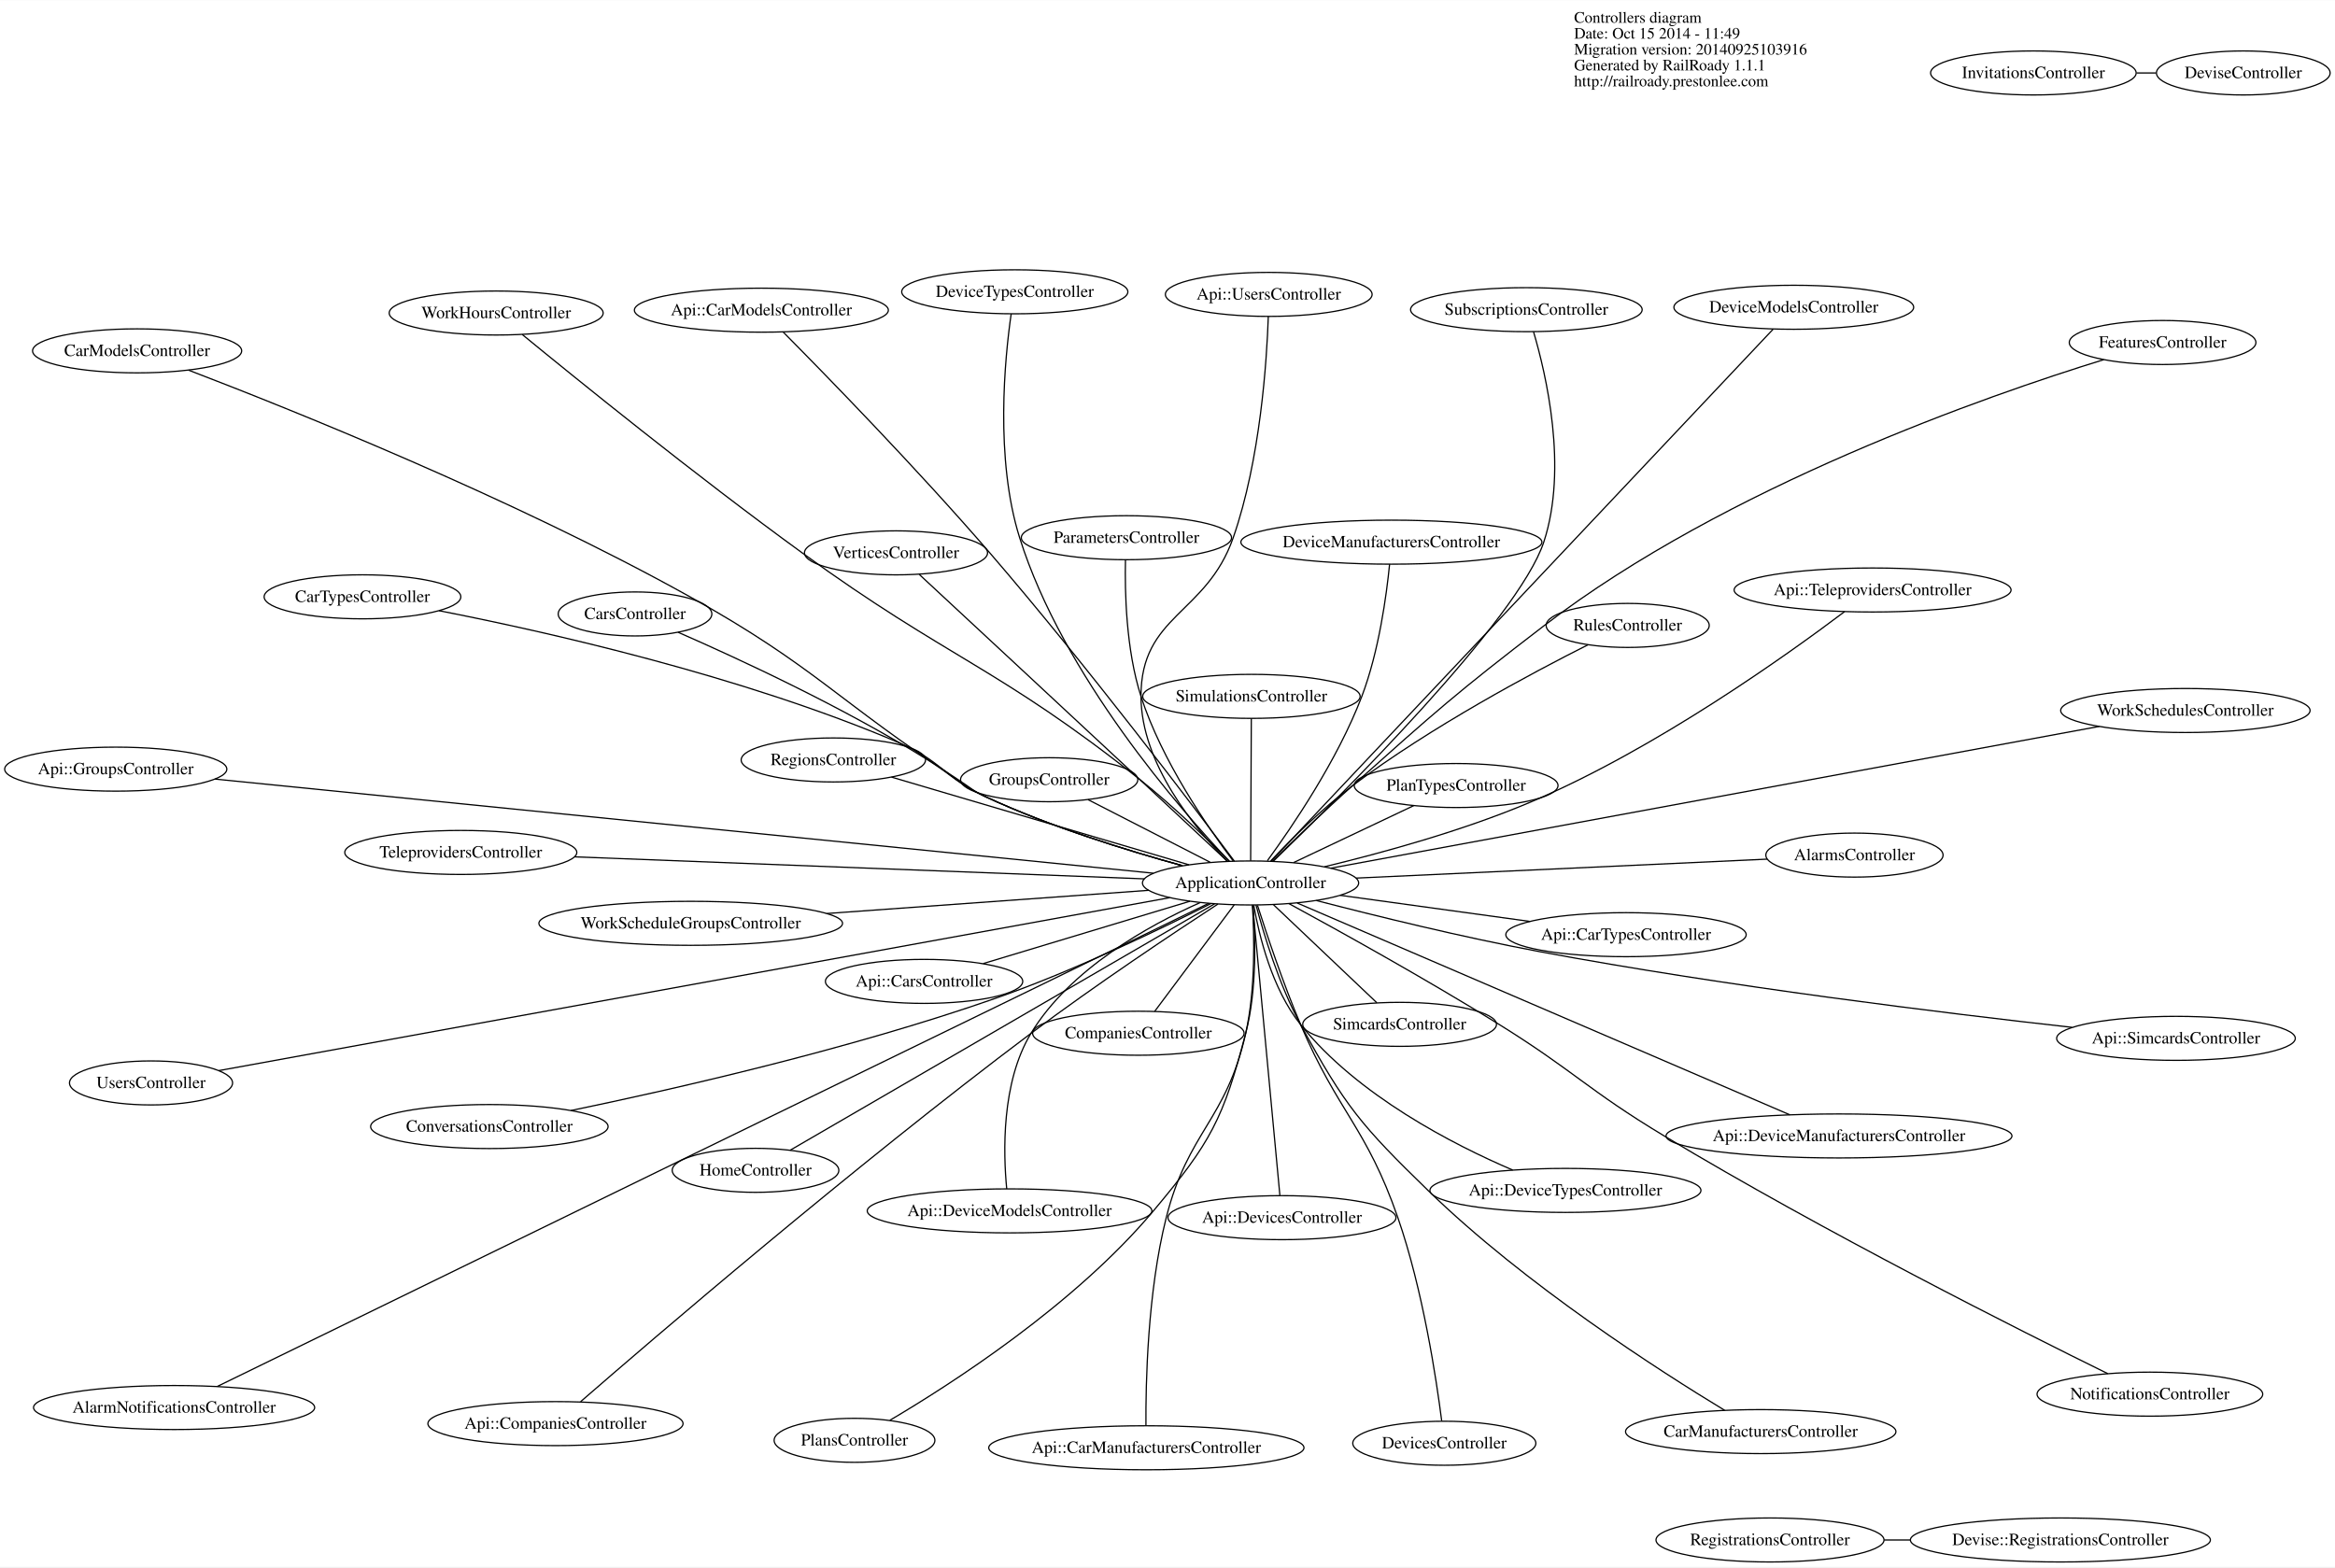
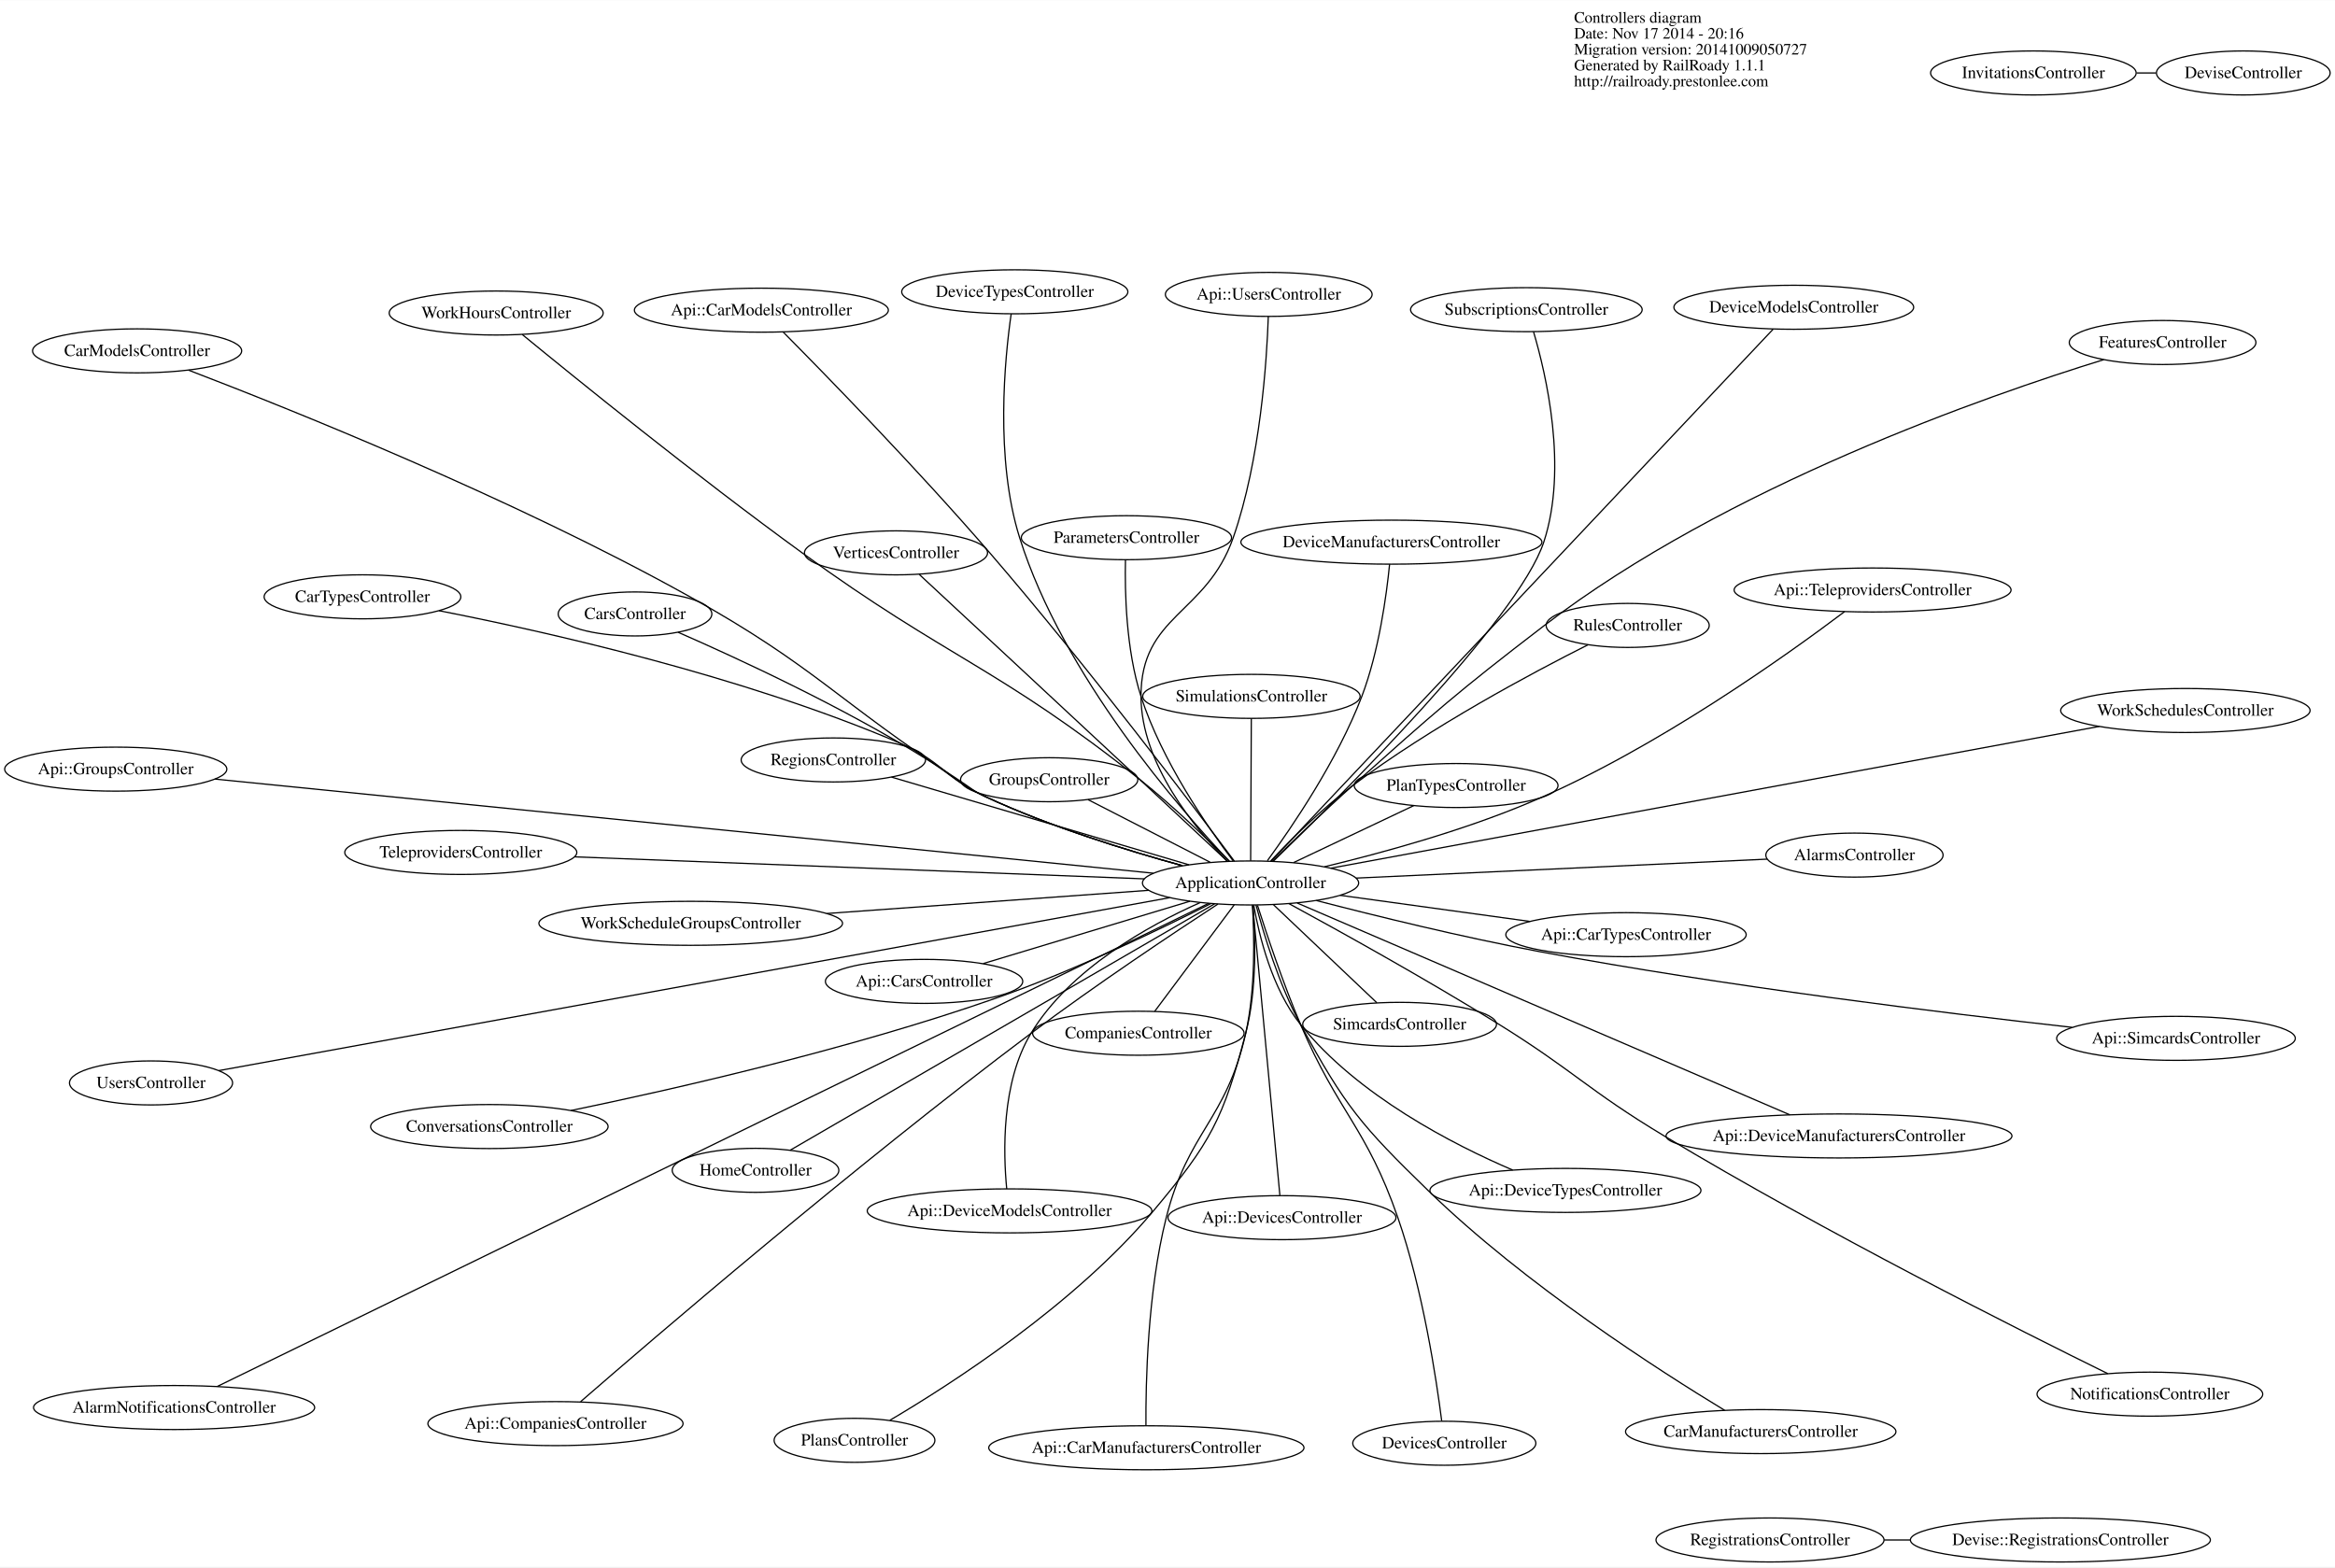
<svg xmlns="http://www.w3.org/2000/svg" width="1910pt" height="1282pt" viewBox="0.00 0.00 1909.77 1281.50">
  <g id="graph0" class="graph" transform="scale(1 1) rotate(0) translate(979.141 677.5)">
    <polygon fill="white" stroke="none" points="-979.141,604 -979.141,-677.5 930.629,-677.5 930.629,604 -979.141,604" />
    <g id="node1" class="node">
      <text text-anchor="start" x="308.312" y="-659.1" font-family="Times,serif" font-size="13.00">Controllers diagram</text>
-       <text text-anchor="start" x="308.312" y="-646.1" font-family="Times,serif" font-size="13.00">Date: Oct 15 2014 - 11:49</text>
-       <text text-anchor="start" x="308.312" y="-633.1" font-family="Times,serif" font-size="13.00">Migration version: 20140925103916</text>
+       <text text-anchor="start" x="308.312" y="-646.1" font-family="Times,serif" font-size="13.00">Date: Nov 17 2014 - 20:16</text>
+       <text text-anchor="start" x="308.312" y="-633.1" font-family="Times,serif" font-size="13.00">Migration version: 20141009050727</text>
      <text text-anchor="start" x="308.312" y="-620.1" font-family="Times,serif" font-size="13.00">Generated by RailRoady 1.1.1</text>
      <text text-anchor="start" x="308.312" y="-607.1" font-family="Times,serif" font-size="13.00">http://railroady.prestonlee.com</text>
    </g>
    <g id="node2" class="node">
      <ellipse fill="none" stroke="black" cx="-836.749" cy="473.665" rx="114.978" ry="18" />
      <text text-anchor="middle" x="-836.749" y="477.865" font-family="Times,serif" font-size="14.00">AlarmNotificationsController</text>
    </g>
    <g id="node3" class="node">
      <ellipse fill="none" stroke="black" cx="537.595" cy="21.791" rx="72.481" ry="18" />
      <text text-anchor="middle" x="537.595" y="25.991" font-family="Times,serif" font-size="14.00">AlarmsController</text>
    </g>
    <g id="node4" class="node">
      <ellipse fill="none" stroke="black" cx="-41.548" cy="506.581" rx="128.934" ry="18" />
      <text text-anchor="middle" x="-41.548" y="510.781" font-family="Times,serif" font-size="14.00">Api::CarManufacturersController</text>
    </g>
    <g id="node5" class="node">
      <ellipse fill="none" stroke="black" cx="-356.425" cy="-423.955" rx="103.87" ry="18" />
      <text text-anchor="middle" x="-356.425" y="-419.755" font-family="Times,serif" font-size="14.00">Api::CarModelsController</text>
    </g>
    <g id="node6" class="node">
      <ellipse fill="none" stroke="black" cx="350.75" cy="86.88" rx="98.298" ry="18" />
      <text text-anchor="middle" x="350.75" y="91.081" font-family="Times,serif" font-size="14.00">Api::CarTypesController</text>
    </g>
    <g id="node7" class="node">
      <ellipse fill="none" stroke="black" cx="-223.353" cy="125.094" rx="80.692" ry="18" />
      <text text-anchor="middle" x="-223.353" y="129.294" font-family="Times,serif" font-size="14.00">Api::CarsController</text>
    </g>
    <g id="node8" class="node">
      <ellipse fill="none" stroke="black" cx="-524.827" cy="486.819" rx="104.354" ry="18" />
      <text text-anchor="middle" x="-524.827" y="491.019" font-family="Times,serif" font-size="14.00">Api::CompaniesController</text>
    </g>
    <g id="node9" class="node">
      <ellipse fill="none" stroke="black" cx="524.953" cy="251.519" rx="141.478" ry="18" />
      <text text-anchor="middle" x="524.953" y="255.719" font-family="Times,serif" font-size="14.00">Api::DeviceManufacturersController</text>
    </g>
    <g id="node10" class="node">
      <ellipse fill="none" stroke="black" cx="-153.429" cy="312.815" rx="116.414" ry="18" />
      <text text-anchor="middle" x="-153.429" y="317.015" font-family="Times,serif" font-size="14.00">Api::DeviceModelsController</text>
    </g>
    <g id="node11" class="node">
      <ellipse fill="none" stroke="black" cx="301.206" cy="296.071" rx="110.842" ry="18" />
      <text text-anchor="middle" x="301.206" y="300.271" font-family="Times,serif" font-size="14.00">Api::DeviceTypesController</text>
    </g>
    <g id="node12" class="node">
      <ellipse fill="none" stroke="black" cx="69.371" cy="318.354" rx="93.236" ry="18" />
      <text text-anchor="middle" x="69.371" y="322.554" font-family="Times,serif" font-size="14.00">Api::DevicesController</text>
    </g>
    <g id="node13" class="node">
      <ellipse fill="none" stroke="black" cx="-884.468" cy="-48.53" rx="90.848" ry="18" />
      <text text-anchor="middle" x="-884.468" y="-44.33" font-family="Times,serif" font-size="14.00">Api::GroupsController</text>
    </g>
    <g id="node14" class="node">
      <ellipse fill="none" stroke="black" cx="800.56" cy="171.682" rx="97.597" ry="18" />
      <text text-anchor="middle" x="800.56" y="175.882" font-family="Times,serif" font-size="14.00">Api::SimcardsController</text>
    </g>
    <g id="node15" class="node">
      <ellipse fill="none" stroke="black" cx="552.434" cy="-195.062" rx="113.256" ry="18" />
      <text text-anchor="middle" x="552.434" y="-190.862" font-family="Times,serif" font-size="14.00">Api::TeleprovidersController</text>
    </g>
    <g id="node16" class="node">
      <ellipse fill="none" stroke="black" cx="58.55" cy="-436.861" rx="84.551" ry="18" />
      <text text-anchor="middle" x="58.55" y="-432.661" font-family="Times,serif" font-size="14.00">Api::UsersController</text>
    </g>
    <g id="node17" class="node">
      <ellipse fill="none" stroke="black" cx="43.673" cy="44.579" rx="88.417" ry="18" />
      <text text-anchor="middle" x="43.673" y="48.779" font-family="Times,serif" font-size="14.00">ApplicationController</text>
    </g>
    <g id="edge1" class="edge">
      <path fill="none" stroke="black" d="M9.455,61.228C-66.294,98.085 -253.877,189.372 -410.892,265.898 -555.83,336.538 -728.461,420.8 -801.421,456.417" />
    </g>
    <g id="edge2" class="edge">
      <path fill="none" stroke="black" d="M129.99,40.597C225.393,36.195 377.296,29.187 466.24,25.084" />
    </g>
    <g id="edge3" class="edge">
      <path fill="none" stroke="black" d="M45.182,62.738C46.721,86.936 47.869,130.94 39.75,167.373 23.839,238.774 -7.508,247.602 -25.343,318.547 -40.64,379.4 -42.119,454.43 -41.893,488.375" />
    </g>
    <g id="edge4" class="edge">
      <path fill="none" stroke="black" d="M30.451,26.77C-2.301,-17.103 -90.302,-133.516 -169.77,-225.629 -229.225,-294.546 -304.806,-371.959 -338.643,-406.122" />
    </g>
    <g id="edge5" class="edge">
      <path fill="none" stroke="black" d="M116.836,54.658C163.58,61.097 224.166,69.443 271.965,76.028" />
    </g>
    <g id="edge6" class="edge">
      <path fill="none" stroke="black" d="M-5.926,59.535C-54.19,74.087 -127.057,96.058 -174.919,110.49" />
    </g>
    <g id="edge7" class="edge">
      <path fill="none" stroke="black" d="M16.995,61.813C-18.532,84.996 -83.041,127.914 -135.942,167.627 -281.233,276.7 -447.151,419.246 -504.263,468.866" />
    </g>
    <g id="edge8" class="edge">
      <path fill="none" stroke="black" d="M81.841,60.99C171.218,99.42 393.41,194.958 484.759,234.236" />
    </g>
    <g id="edge9" class="edge">
      <path fill="none" stroke="black" d="M2.429,60.639C-39.916,79.463 -104,114.942 -135.942,167.627 -160.291,207.791 -158.58,265.727 -155.758,294.774" />
    </g>
    <g id="edge10" class="edge">
      <path fill="none" stroke="black" d="M46.291,62.864C50.591,87.358 61.139,131.126 84.614,160.424 131.083,218.421 209.467,258.595 258.108,279.439" />
    </g>
    <g id="edge11" class="edge">
      <path fill="none" stroke="black" d="M45.399,62.968C50.081,112.842 62.98,250.265 67.652,300.045" />
    </g>
    <g id="edge12" class="edge">
      <path fill="none" stroke="black" d="M-35.861,36.601C-210.711,19.06 -626.98,-22.699 -803.312,-40.388" />
    </g>
    <g id="edge13" class="edge">
      <path fill="none" stroke="black" d="M97.48,58.946C145.313,71.336 217.284,89.048 280.689,100.866 432.919,129.24 612.22,151.158 715.509,162.682" />
    </g>
    <g id="edge14" class="edge">
      <path fill="none" stroke="black" d="M104.22,31.29C151.091,20.012 217.098,1.949 272.256,-21.385 374.771,-64.753 483.243,-142.476 529.443,-177.316" />
    </g>
    <g id="edge15" class="edge">
      <path fill="none" stroke="black" d="M24.703,26.838C-1.559,0.256 -45.809,-52.723 -45.936,-108.026 -46.089,-174.757 7.514,-174.841 29.495,-237.849 51.808,-301.807 56.989,-383.117 58.189,-418.75" />
    </g>
    <g id="node18" class="node">
      <ellipse fill="none" stroke="black" cx="460.94" cy="493.356" rx="110.576" ry="18" />
      <text text-anchor="middle" x="460.94" y="497.556" font-family="Times,serif" font-size="14.00">CarManufacturersController</text>
    </g>
    <g id="edge16" class="edge">
      <path fill="none" stroke="black" d="M48.133,62.583C54.354,86.011 66.903,127.807 84.614,160.424 120.925,227.298 134.382,243.136 188.937,296.187 268.174,373.24 379.146,444.257 431.453,475.953" />
    </g>
    <g id="node19" class="node">
      <ellipse fill="none" stroke="black" cx="-866.995" cy="-390.668" rx="85.512" ry="18" />
      <text text-anchor="middle" x="-866.995" y="-386.468" font-family="Times,serif" font-size="14.00">CarModelsController</text>
    </g>
    <g id="edge17" class="edge">
      <path fill="none" stroke="black" d="M-12.014,30.462C-56.607,18.217 -120.194,-1.378 -172.9,-25.878 -183.444,-30.779 -185.381,-33.335 -195.125,-39.679 -294.148,-104.148 -311.568,-131.931 -414.774,-189.466 -559.82,-270.324 -743.578,-343.76 -824.948,-374.902" />
    </g>
    <g id="node20" class="node">
      <ellipse fill="none" stroke="black" cx="-682.672" cy="-189.486" rx="80.44" ry="18" />
      <text text-anchor="middle" x="-682.672" y="-185.286" font-family="Times,serif" font-size="14.00">CarTypesController</text>
    </g>
    <g id="edge18" class="edge">
      <path fill="none" stroke="black" d="M-12.014,30.462C-56.607,18.217 -120.194,-1.378 -172.9,-25.878 -206.441,-41.469 -209.455,-55.46 -243.468,-69.993 -372.269,-125.029 -533.263,-161.137 -620.123,-178.144" />
    </g>
    <g id="node21" class="node">
      <ellipse fill="none" stroke="black" cx="-459.762" cy="-175.469" rx="62.834" ry="18" />
      <text text-anchor="middle" x="-459.762" y="-171.269" font-family="Times,serif" font-size="14.00">CarsController</text>
    </g>
    <g id="edge19" class="edge">
      <path fill="none" stroke="black" d="M-12.014,30.462C-56.607,18.217 -120.194,-1.378 -172.9,-25.878 -195.647,-36.451 -199.253,-42.871 -220.519,-56.175 -289.769,-99.498 -376.88,-139.637 -424.562,-160.493" />
    </g>
    <g id="node22" class="node">
      <ellipse fill="none" stroke="black" cx="-48.096" cy="167.5" rx="86.496" ry="18" />
      <text text-anchor="middle" x="-48.096" y="171.7" font-family="Times,serif" font-size="14.00">CompaniesController</text>
    </g>
    <g id="edge20" class="edge">
      <path fill="none" stroke="black" d="M30.329,62.453C12.931,85.758 -17.329,126.289 -34.736,149.605" />
    </g>
    <g id="node23" class="node">
      <ellipse fill="none" stroke="black" cx="-578.897" cy="243.827" rx="97.112" ry="18" />
      <text text-anchor="middle" x="-578.897" y="248.027" font-family="Times,serif" font-size="14.00">ConversationsController</text>
    </g>
    <g id="edge21" class="edge">
      <path fill="none" stroke="black" d="M11.182,61.451C-29.227,81.922 -100.726,116.472 -164.864,138.907 -284.729,180.835 -429.502,213.618 -512.221,230.729" />
    </g>
    <g id="node24" class="node">
      <ellipse fill="none" stroke="black" cx="158.863" cy="-234.197" rx="123.119" ry="18" />
      <text text-anchor="middle" x="158.863" y="-229.997" font-family="Times,serif" font-size="14.00">DeviceManufacturersController</text>
    </g>
    <g id="edge22" class="edge">
      <path fill="none" stroke="black" d="M57.419,26.389C77.557,-1.181 114.834,-55.88 134.691,-108.081 148.721,-144.963 154.905,-191.133 157.386,-216.116" />
    </g>
    <g id="node25" class="node">
      <ellipse fill="none" stroke="black" cx="487.978" cy="-426.329" rx="98.055" ry="18" />
      <text text-anchor="middle" x="487.978" y="-422.129" font-family="Times,serif" font-size="14.00">DeviceModelsController</text>
    </g>
    <g id="edge23" class="edge">
      <path fill="none" stroke="black" d="M60.548,26.694C130.927,-47.899 400.676,-333.8 471.087,-408.426" />
    </g>
    <g id="node26" class="node">
      <ellipse fill="none" stroke="black" cx="-149.162" cy="-438.982" rx="92.484" ry="18" />
      <text text-anchor="middle" x="-149.162" y="-434.782" font-family="Times,serif" font-size="14.00">DeviceTypesController</text>
    </g>
    <g id="edge24" class="edge">
      <path fill="none" stroke="black" d="M26.19,26.736C-13.483,-15.134 -109.634,-124.727 -145.19,-237.823 -165.566,-302.635 -157.273,-385.081 -152.112,-420.953" />
    </g>
    <g id="node27" class="node">
      <ellipse fill="none" stroke="black" cx="202.149" cy="502.883" rx="74.878" ry="18" />
      <text text-anchor="middle" x="202.149" y="507.083" font-family="Times,serif" font-size="14.00">DevicesController</text>
    </g>
    <g id="edge25" class="edge">
      <path fill="none" stroke="black" d="M49.355,62.912C56.685,85.983 70.218,126.677 84.614,160.424 115.414,232.629 138.279,244.023 164.084,318.16 184.643,377.225 195.713,450.981 200.009,484.628" />
    </g>
    <g id="node28" class="node">
      <ellipse fill="none" stroke="black" cx="789.625" cy="-397.506" rx="76.331" ry="18" />
      <text text-anchor="middle" x="789.625" y="-393.306" font-family="Times,serif" font-size="14.00">FeaturesController</text>
    </g>
    <g id="edge26" class="edge">
      <path fill="none" stroke="black" d="M61.563,26.85C78.227,10.494 103.909,-14.308 127.035,-34.96 194.8,-95.474 211.788,-110.771 283.916,-166.012 432.826,-280.056 646.921,-354.315 741.541,-383.503" />
    </g>
    <g id="node29" class="node">
      <ellipse fill="none" stroke="black" cx="-121.034" cy="-39.875" rx="72.489" ry="18" />
      <text text-anchor="middle" x="-121.034" y="-35.675" font-family="Times,serif" font-size="14.00">GroupsController</text>
    </g>
    <g id="edge27" class="edge">
      <path fill="none" stroke="black" d="M10.738,27.692C-18.364,12.769 -60.532,-8.852 -89.275,-23.59" />
    </g>
    <g id="node30" class="node">
      <ellipse fill="none" stroke="black" cx="-361.207" cy="279.638" rx="68.137" ry="18" />
      <text text-anchor="middle" x="-361.207" y="283.838" font-family="Times,serif" font-size="14.00">HomeController</text>
    </g>
    <g id="edge28" class="edge">
      <path fill="none" stroke="black" d="M14.229,61.673C-60.925,105.305 -259.119,220.369 -332.955,263.235" />
    </g>
    <g id="node32" class="node">
      <ellipse fill="none" stroke="black" cx="779.222" cy="462.724" rx="92.293" ry="18" />
      <text text-anchor="middle" x="779.222" y="466.924" font-family="Times,serif" font-size="14.00">NotificationsController</text>
    </g>
    <g id="edge30" class="edge">
      <path fill="none" stroke="black" d="M75.039,61.456C115.276,83.327 186.984,123.051 246.544,160.033 308.31,198.385 319.804,214.118 382.115,251.58 512.774,330.134 675.126,411.686 744.822,445.967" />
    </g>
    <g id="node33" class="node">
      <ellipse fill="none" stroke="black" cx="-57.847" cy="-237.836" rx="85.986" ry="18" />
      <text text-anchor="middle" x="-57.847" y="-233.636" font-family="Times,serif" font-size="14.00">ParametersController</text>
    </g>
    <g id="edge31" class="edge">
      <path fill="none" stroke="black" d="M29.491,26.591C8.837,-0.721 -28.906,-55.087 -45.936,-108.026 -58.272,-146.374 -59.212,-194.152 -58.639,-219.707" />
    </g>
    <g id="node34" class="node">
      <ellipse fill="none" stroke="black" cx="211.806" cy="-35.126" rx="83.347" ry="18" />
      <text text-anchor="middle" x="211.806" y="-30.926" font-family="Times,serif" font-size="14.00">PlanTypesController</text>
    </g>
    <g id="edge32" class="edge">
      <path fill="none" stroke="black" d="M78.919,27.87C107.807,14.176 148.465,-5.099 177.182,-18.712" />
    </g>
    <g id="node35" class="node">
      <ellipse fill="none" stroke="black" cx="-280.254" cy="500.488" rx="65.741" ry="18" />
      <text text-anchor="middle" x="-280.254" y="504.688" font-family="Times,serif" font-size="14.00">PlansController</text>
    </g>
    <g id="edge33" class="edge">
      <path fill="none" stroke="black" d="M45.575,62.833C47.549,87.137 49.177,131.257 39.75,167.373 21.382,237.749 11.079,256.875 -35.627,312.632 -100.271,389.804 -201.898,454.942 -251.326,484.101" />
    </g>
    <g id="node36" class="node">
      <ellipse fill="none" stroke="black" cx="-297.561" cy="-56.036" rx="75.388" ry="18" />
      <text text-anchor="middle" x="-297.561" y="-51.836" font-family="Times,serif" font-size="14.00">RegionsController</text>
    </g>
    <g id="edge34" class="edge">
      <path fill="none" stroke="black" d="M-6.677,29.733C-72.212,10.409 -185.915,-23.117 -250.032,-42.022" />
    </g>
    <g id="node38" class="node">
      <ellipse fill="none" stroke="black" cx="352.116" cy="-166.08" rx="66.701" ry="18" />
      <text text-anchor="middle" x="352.116" y="-161.88" font-family="Times,serif" font-size="14.00">RulesController</text>
    </g>
    <g id="edge36" class="edge">
      <path fill="none" stroke="black" d="M60.17,26.562C76.267,9.554 101.934,-16.086 127.035,-34.96 191.195,-83.201 274.59,-127.581 319.702,-150.262" />
    </g>
    <g id="node39" class="node">
      <ellipse fill="none" stroke="black" cx="165.579" cy="160.229" rx="79.239" ry="18" />
      <text text-anchor="middle" x="165.579" y="164.429" font-family="Times,serif" font-size="14.00">SimcardsController</text>
    </g>
    <g id="edge37" class="edge">
      <path fill="none" stroke="black" d="M62.454,62.396C85.429,84.192 124.084,120.863 146.977,142.581" />
    </g>
    <g id="node40" class="node">
      <ellipse fill="none" stroke="black" cx="44.378" cy="-108.053" rx="88.927" ry="18" />
      <text text-anchor="middle" x="44.378" y="-103.853" font-family="Times,serif" font-size="14.00">SimulationsController</text>
    </g>
    <g id="edge38" class="edge">
      <path fill="none" stroke="black" d="M43.757,26.471C43.892,-2.905 44.159,-60.608 44.294,-89.969" />
    </g>
    <g id="node41" class="node">
      <ellipse fill="none" stroke="black" cx="269.259" cy="-424.372" rx="94.716" ry="18" />
      <text text-anchor="middle" x="269.259" y="-420.172" font-family="Times,serif" font-size="14.00">SubscriptionsController</text>
    </g>
    <g id="edge39" class="edge">
      <path fill="none" stroke="black" d="M62.094,26.97C114.597,-23.755 262.574,-170.625 283.52,-234.326 303.415,-294.831 285.326,-371.801 275.128,-406.262" />
    </g>
    <g id="node42" class="node">
      <ellipse fill="none" stroke="black" cx="-602.269" cy="19.617" rx="94.898" ry="18" />
      <text text-anchor="middle" x="-602.269" y="23.817" font-family="Times,serif" font-size="14.00">TeleprovidersController</text>
    </g>
    <g id="edge40" class="edge">
      <path fill="none" stroke="black" d="M-43.106,41.226C-164.563,36.532 -384.338,28.039 -509.126,23.216" />
    </g>
    <g id="node43" class="node">
      <ellipse fill="none" stroke="black" cx="-855.613" cy="208.153" rx="66.692" ry="18" />
      <text text-anchor="middle" x="-855.613" y="212.353" font-family="Times,serif" font-size="14.00">UsersController</text>
    </g>
    <g id="edge41" class="edge">
      <path fill="none" stroke="black" d="M-22.453,56.607C-192.511,87.539 -642.709,169.427 -800.238,198.08" />
    </g>
    <g id="node44" class="node">
      <ellipse fill="none" stroke="black" cx="-246.305" cy="-225.455" rx="74.878" ry="18" />
      <text text-anchor="middle" x="-246.305" y="-221.255" font-family="Times,serif" font-size="14.00">VerticesController</text>
    </g>
    <g id="edge42" class="edge">
      <path fill="none" stroke="black" d="M24.593,26.731C6.263,9.591 -22.217,-17.026 -46.943,-40.071 -113.153,-101.781 -191.865,-174.903 -227.325,-207.833" />
    </g>
    <g id="node45" class="node">
      <ellipse fill="none" stroke="black" cx="-573.323" cy="-421.629" rx="87.509" ry="18" />
      <text text-anchor="middle" x="-573.323" y="-417.429" font-family="Times,serif" font-size="14.00">WorkHoursController</text>
    </g>
    <g id="edge43" class="edge">
      <path fill="none" stroke="black" d="M26.381,26.834C8.683,9.064 -19.971,-18.646 -46.943,-40.071 -162.586,-131.932 -203.332,-138.508 -322.841,-225.282 -409.805,-288.425 -509.214,-368.961 -551.957,-404.011" />
    </g>
    <g id="node46" class="node">
      <ellipse fill="none" stroke="black" cx="-414.212" cy="77.593" rx="124.184" ry="18" />
      <text text-anchor="middle" x="-414.212" y="81.793" font-family="Times,serif" font-size="14.00">WorkScheduleGroupsController</text>
    </g>
    <g id="edge44" class="edge">
      <path fill="none" stroke="black" d="M-39.512,50.577C-113.252,55.894 -221.527,63.7 -302.746,69.556" />
    </g>
    <g id="node47" class="node">
      <ellipse fill="none" stroke="black" cx="808.257" cy="-96.486" rx="101.992" ry="18" />
      <text text-anchor="middle" x="808.257" y="-92.286" font-family="Times,serif" font-size="14.00">WorkSchedulesController</text>
    </g>
    <g id="edge45" class="edge">
      <path fill="none" stroke="black" d="M109.192,32.491C252.055,6.133 590.56,-56.321 737.807,-83.488" />
    </g>
    <g id="node31" class="node">
      <ellipse fill="none" stroke="black" cx="683.945" cy="-618" rx="84.067" ry="18" />
      <text text-anchor="middle" x="683.945" y="-613.8" font-family="Times,serif" font-size="14.00">InvitationsController</text>
    </g>
    <g id="node37" class="node">
      <ellipse fill="none" stroke="black" cx="468.527" cy="582" rx="93.253" ry="18" />
      <text text-anchor="middle" x="468.527" y="586.2" font-family="Times,serif" font-size="14.00">RegistrationsController</text>
    </g>
    <g id="node48" class="node">
      <ellipse fill="none" stroke="black" cx="855.615" cy="-618" rx="71.027" ry="18" />
      <text text-anchor="middle" x="855.615" y="-613.8" font-family="Times,serif" font-size="14.00">DeviseController</text>
    </g>
    <g id="edge29" class="edge">
      <path fill="none" stroke="black" d="M784.303,-618C779.052,-618 773.726,-618 768.408,-618" />
    </g>
    <g id="node49" class="node">
      <ellipse fill="none" stroke="black" cx="706.024" cy="582" rx="122.695" ry="18" />
      <text text-anchor="middle" x="706.024" y="586.2" font-family="Times,serif" font-size="14.00">Devise::RegistrationsController</text>
    </g>
    <g id="edge35" class="edge">
      <path fill="none" stroke="black" d="M583.101,582C575.97,582 568.86,582 561.872,582" />
    </g>
  </g>
</svg>
